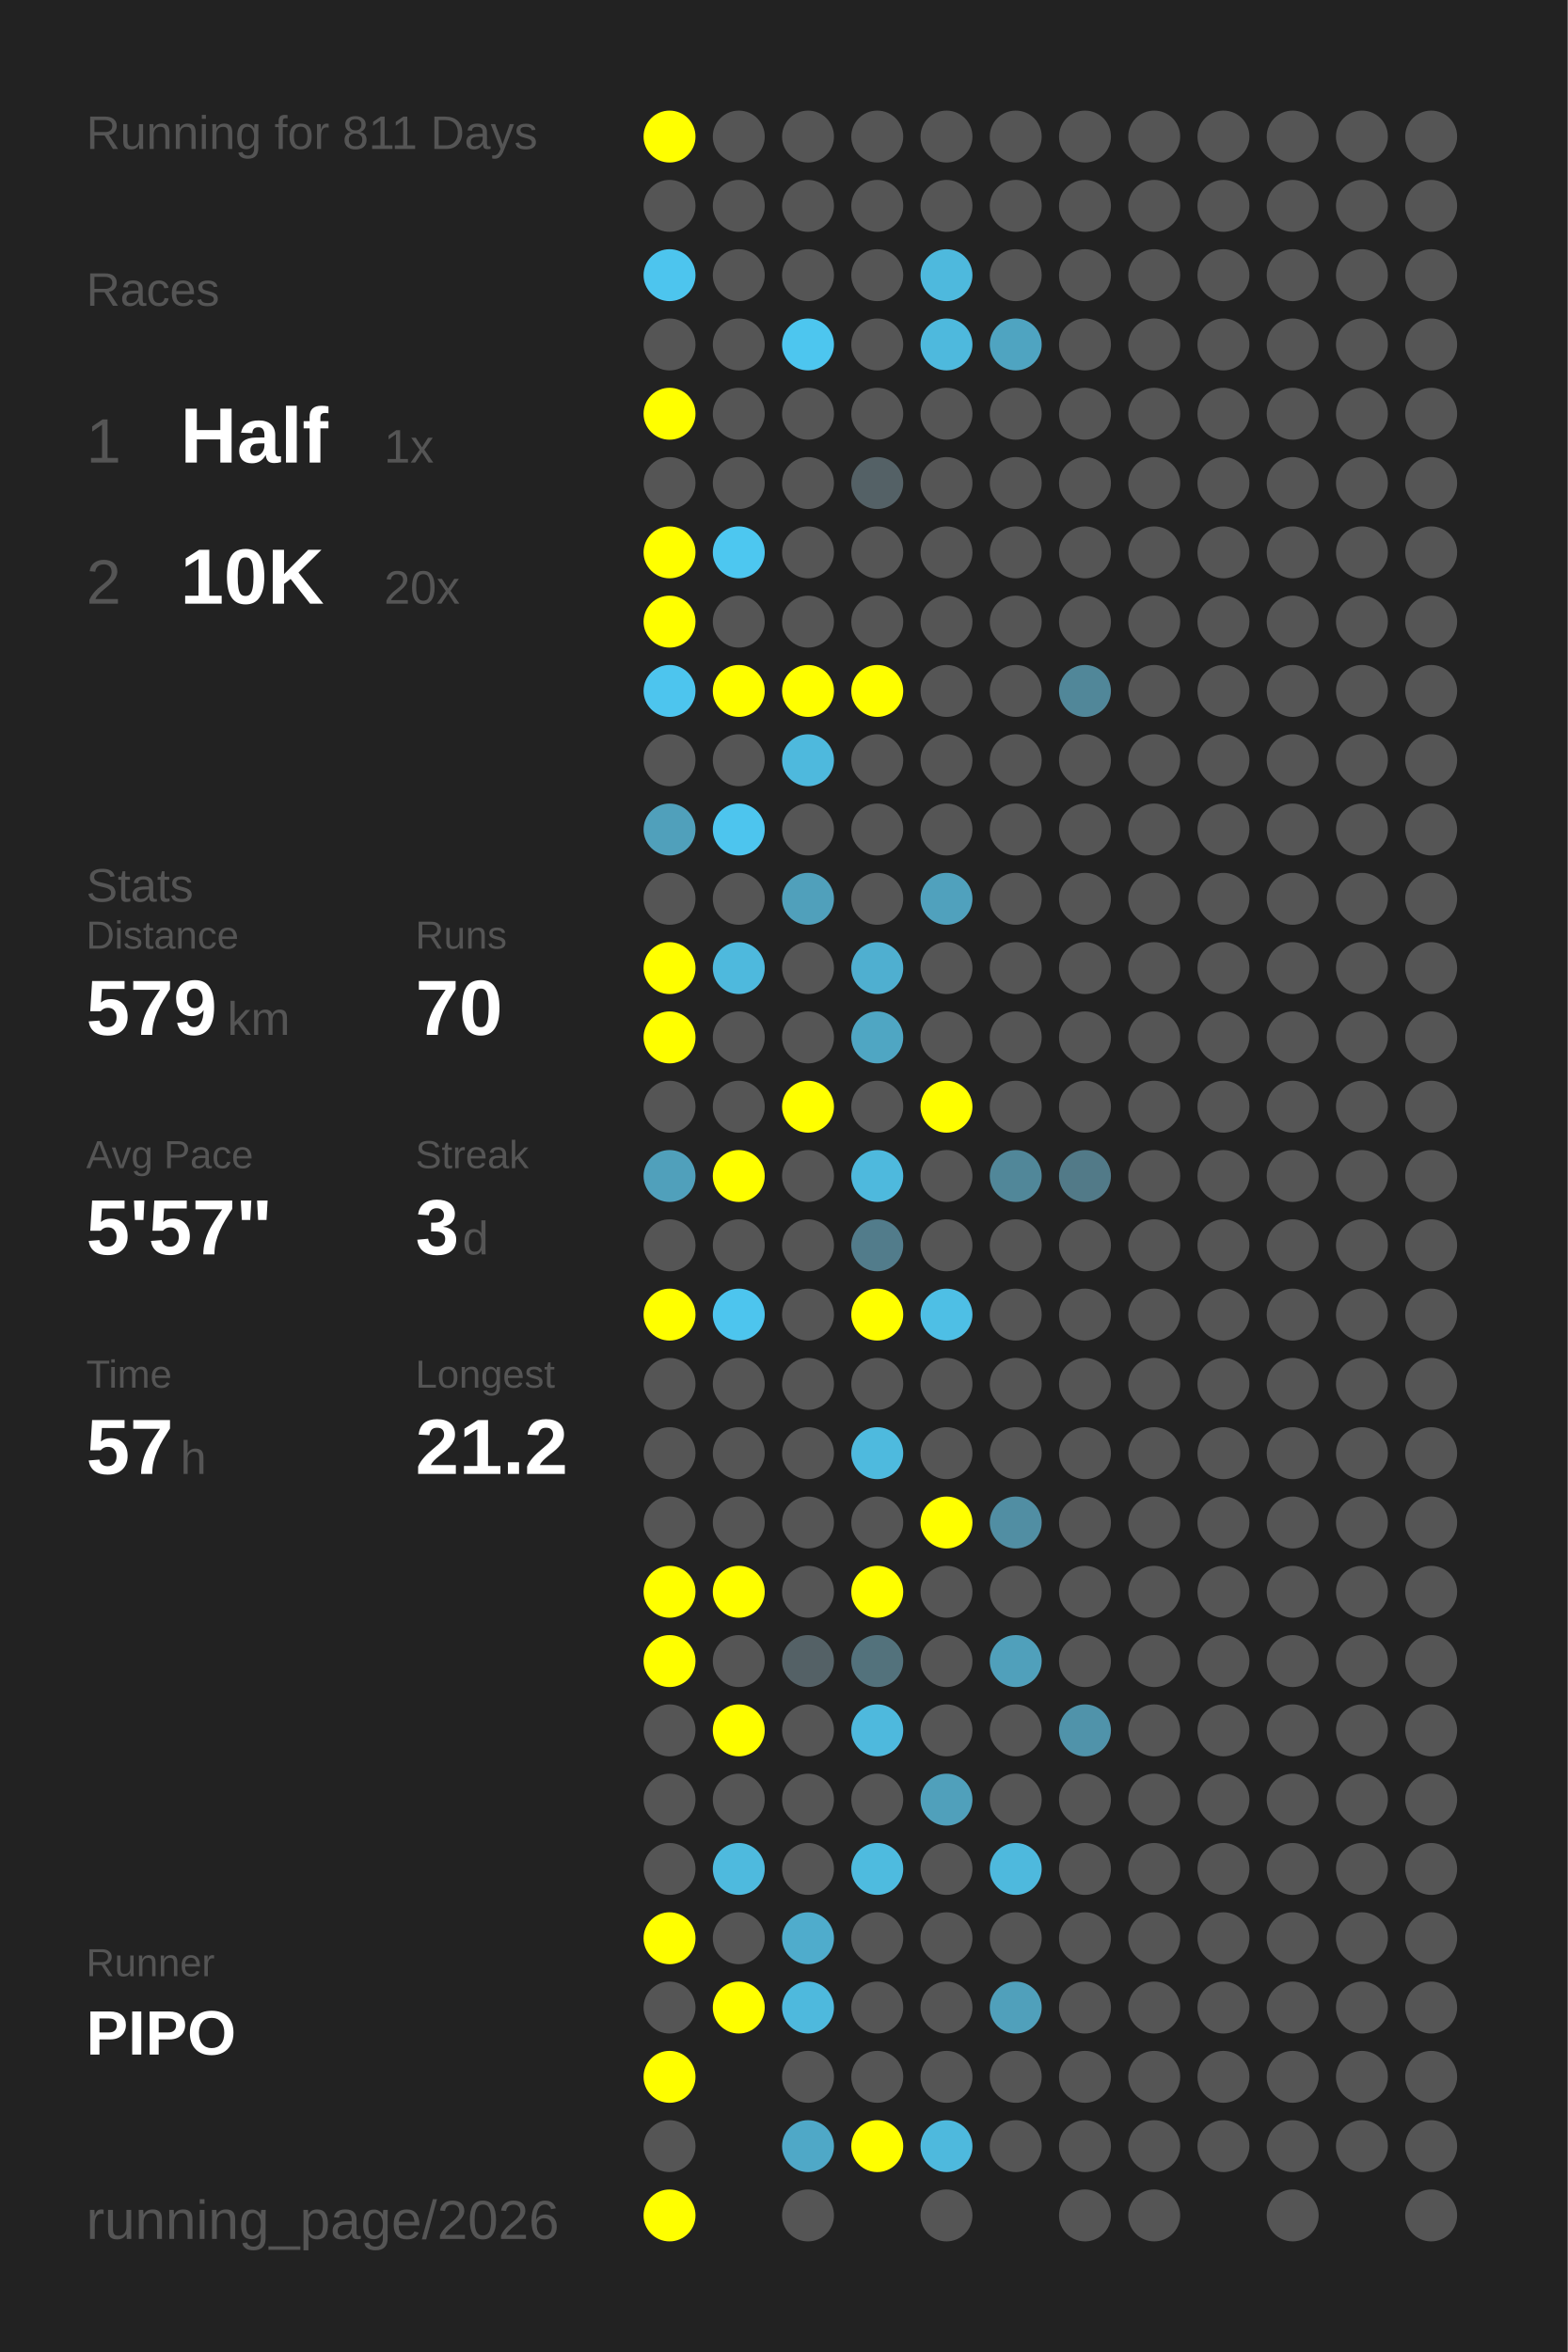
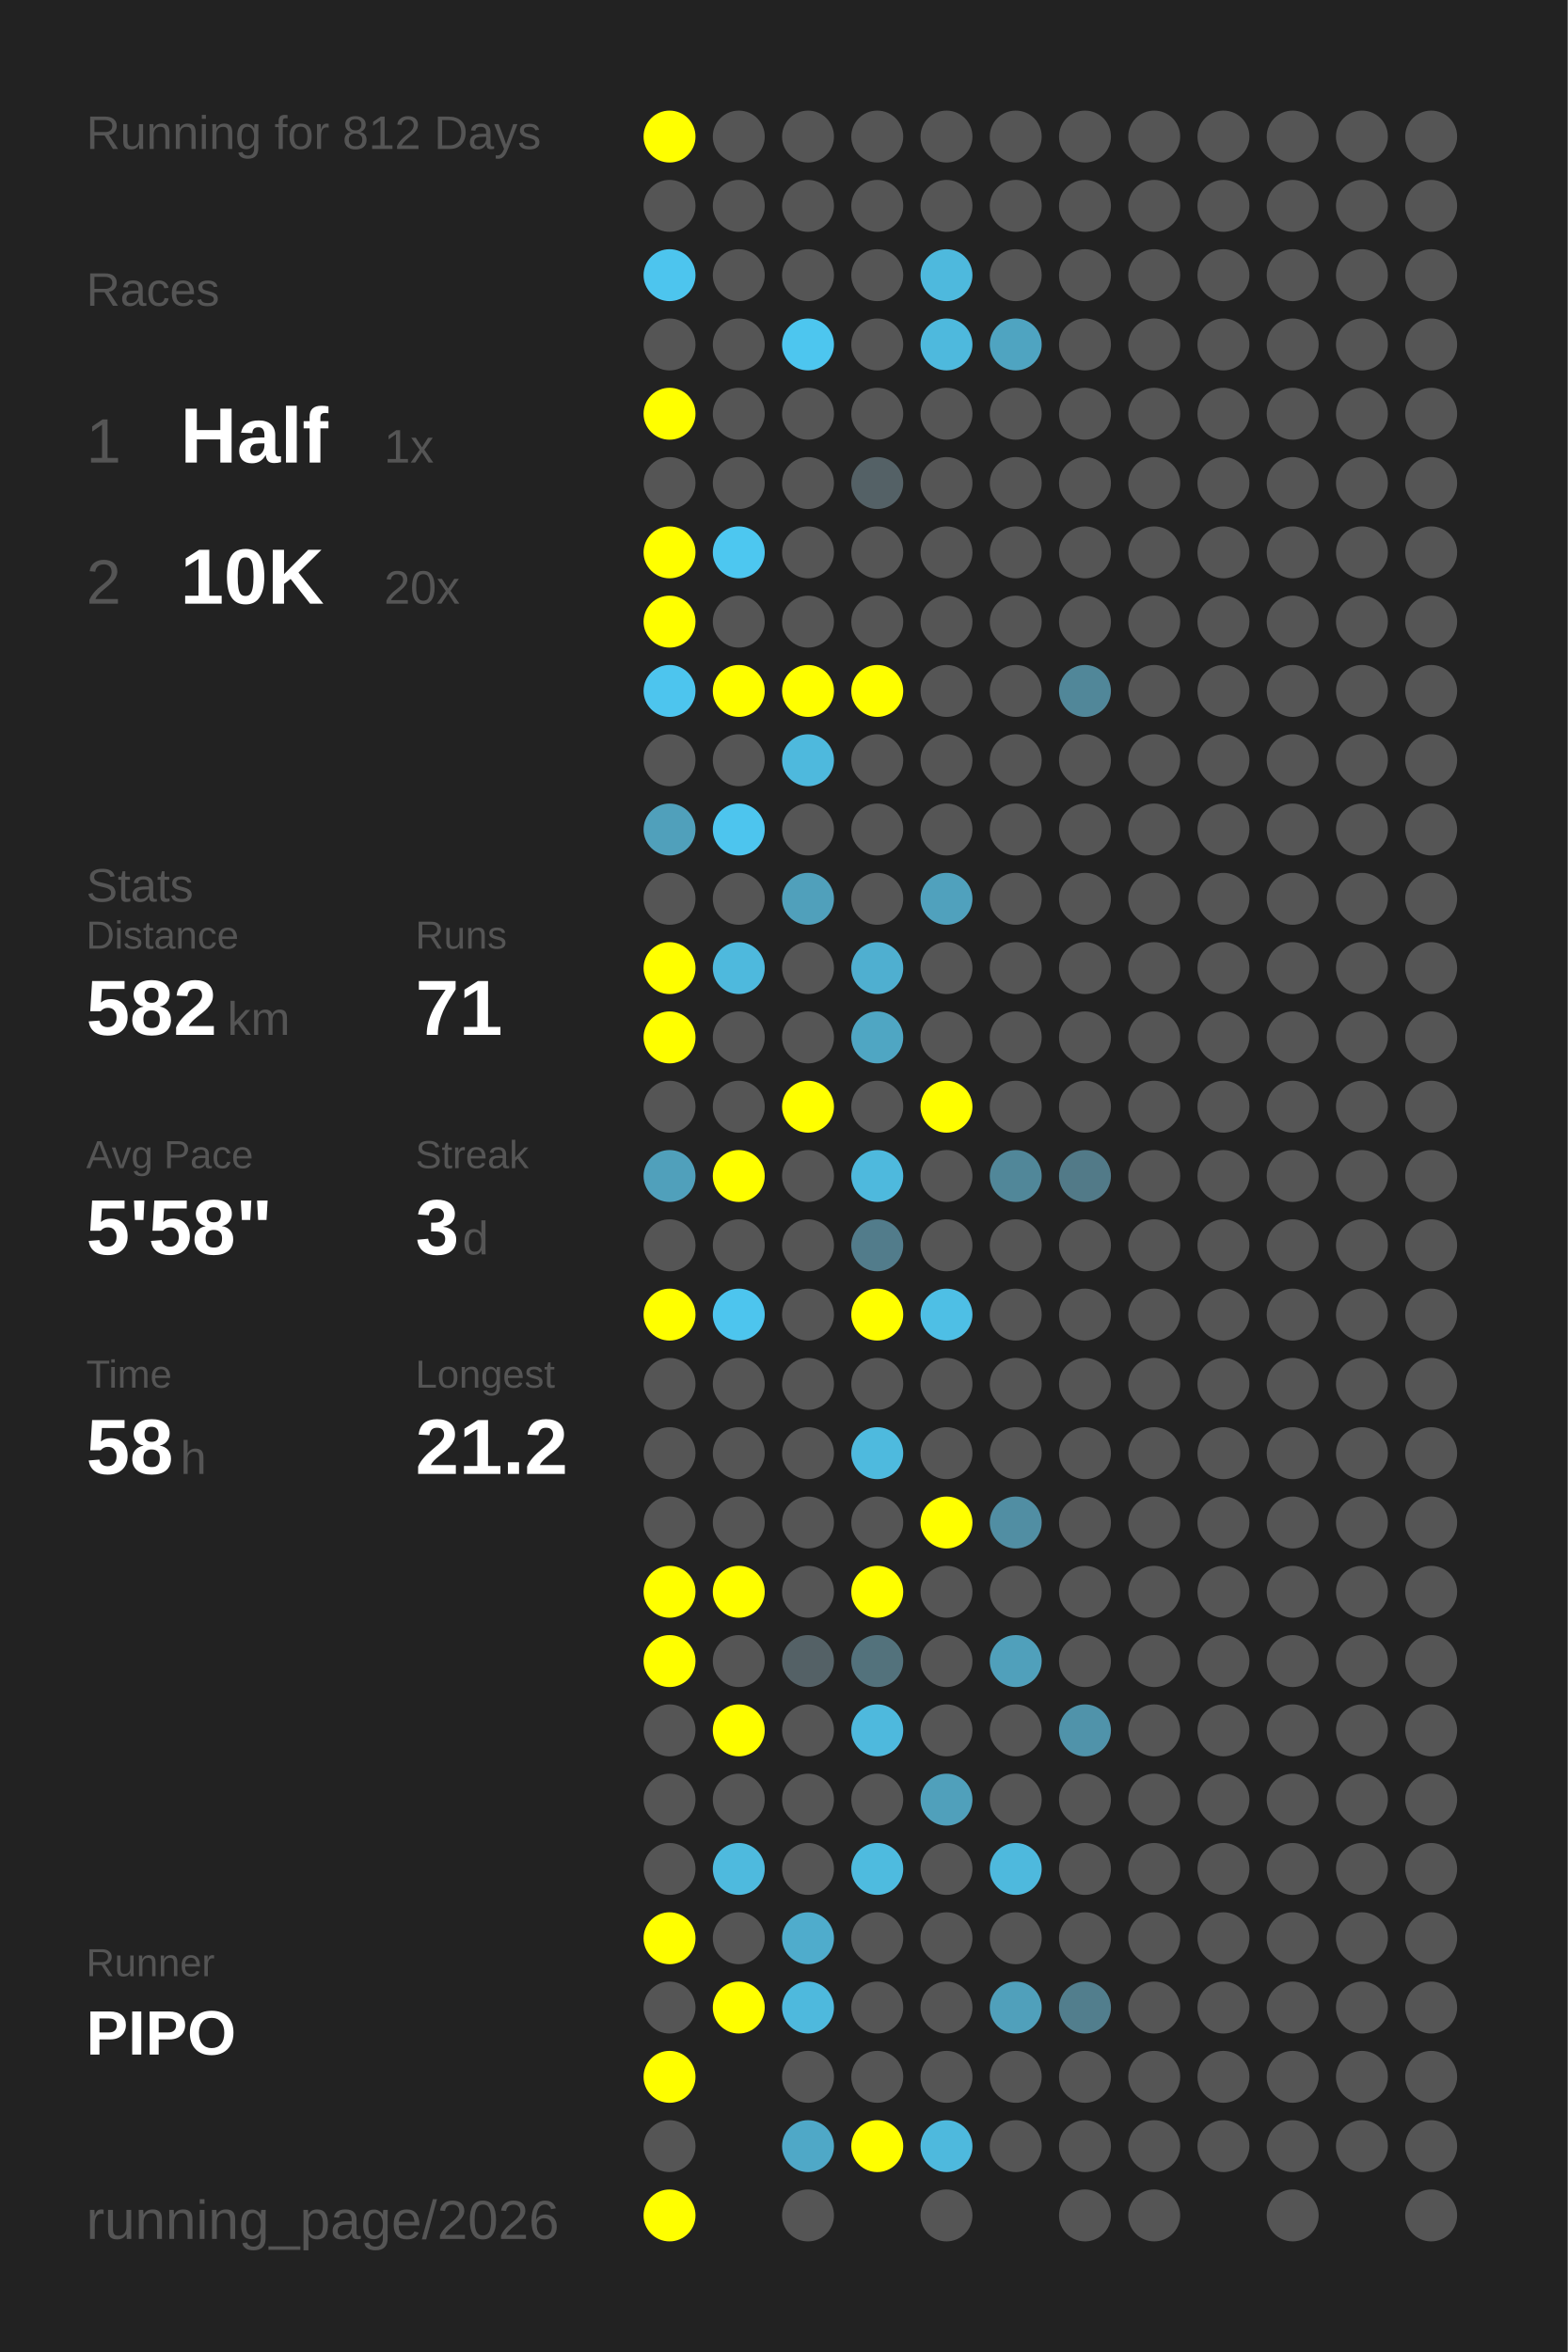
<svg xmlns="http://www.w3.org/2000/svg" baseProfile="full" height="300mm" version="1.1" viewBox="0,0,200,300" width="200mm">
  <defs />
  <rect fill="#222222" height="300" width="200" x="0" y="0" />
-   <text fill="#555555" style="font-size:6px; font-family:Arial;" x="11" y="19">Running for 811 Days</text>
+   <text fill="#555555" style="font-size:6px; font-family:Arial;" x="11" y="19">Running for 812 Days</text>
  <text fill="#555555" style="font-size:6px; font-family:Arial;" x="11" y="39">Races</text>
  <text fill="#555555" style="font-size:8px; font-family:Arial;" x="11" y="59">1</text>
  <text fill="#FFFFFF" style="font-size:10px; font-family:Arial; font-weight:bold;" x="23" y="59">Half</text>
  <text fill="#555555" style="font-size:6px; font-family:Arial;" x="49" y="59">1x</text>
  <text fill="#555555" style="font-size:8px; font-family:Arial;" x="11" y="77">2</text>
  <text fill="#FFFFFF" style="font-size:10px; font-family:Arial; font-weight:bold;" x="23" y="77">10K</text>
  <text fill="#555555" style="font-size:6px; font-family:Arial;" x="49" y="77">20x</text>
  <text fill="#555555" style="font-size:6px; font-family:Arial;" x="11" y="115">Stats</text>
  <text fill="#555555" style="font-size:5px; font-family:Arial;" x="11" y="121">Distance</text>
-   <text fill="#FFFFFF" style="font-size:10px; font-family:Arial; font-weight:bold;" x="11" y="132">579</text>
+   <text fill="#FFFFFF" style="font-size:10px; font-family:Arial; font-weight:bold;" x="11" y="132">582</text>
  <text fill="#555555" style="font-size:6px; font-family:Arial;" x="29" y="132">km</text>
  <text fill="#555555" style="font-size:5px; font-family:Arial;" x="53" y="121">Runs</text>
-   <text fill="#FFFFFF" style="font-size:10px; font-family:Arial; font-weight:bold;" x="53" y="132">70</text>
+   <text fill="#FFFFFF" style="font-size:10px; font-family:Arial; font-weight:bold;" x="53" y="132">71</text>
  <text fill="#555555" style="font-size:5px; font-family:Arial;" x="11" y="149">Avg Pace</text>
-   <text fill="#FFFFFF" style="font-size:10px; font-family:Arial; font-weight:bold;" x="11" y="160">5'57"</text>
+   <text fill="#FFFFFF" style="font-size:10px; font-family:Arial; font-weight:bold;" x="11" y="160">5'58"</text>
  <text fill="#555555" style="font-size:5px; font-family:Arial;" x="53" y="149">Streak</text>
  <text fill="#FFFFFF" style="font-size:10px; font-family:Arial; font-weight:bold;" x="53" y="160">3</text>
  <text fill="#555555" style="font-size:6px; font-family:Arial;" x="59" y="160">d</text>
  <text fill="#555555" style="font-size:5px; font-family:Arial;" x="11" y="177">Time</text>
-   <text fill="#FFFFFF" style="font-size:10px; font-family:Arial; font-weight:bold;" x="11" y="188">57</text>
+   <text fill="#FFFFFF" style="font-size:10px; font-family:Arial; font-weight:bold;" x="11" y="188">58</text>
  <text fill="#555555" style="font-size:6px; font-family:Arial;" x="23" y="188">h</text>
  <text fill="#555555" style="font-size:5px; font-family:Arial;" x="53" y="177">Longest</text>
  <text fill="#FFFFFF" style="font-size:10px; font-family:Arial; font-weight:bold;" x="53" y="188">21.2</text>
  <text fill="#555555" style="font-size:5px; font-family:Arial;" x="11" y="252.065">Runner</text>
  <text fill="#FFFFFF" style="font-size:8px; font-family:Arial; font-weight:bold;" x="11" y="262.065">PIPO</text>
  <text fill="#555555" style="font-size:7px; font-family:Arial;" x="11" y="285.581">running_page/2026</text>
  <circle cx="85.417" cy="17.419" fill="#FFFF00" r="3.312" />
  <circle cx="85.417" cy="26.258" fill="#555555" r="3.312" />
  <circle cx="85.417" cy="35.097" fill="#4dc5ee" r="3.312" />
  <circle cx="85.417" cy="43.935" fill="#555555" r="3.312" />
  <circle cx="85.417" cy="52.774" fill="#FFFF00" r="3.312" />
  <circle cx="85.417" cy="61.613" fill="#555555" r="3.312" />
  <circle cx="85.417" cy="70.452" fill="#FFFF00" r="3.312" />
  <circle cx="85.417" cy="79.29" fill="#FFFF00" r="3.312" />
  <circle cx="85.417" cy="88.129" fill="#4dc5ee" r="3.312" />
  <circle cx="85.417" cy="96.968" fill="#555555" r="3.312" />
  <circle cx="85.417" cy="105.806" fill="#50a0bb" r="3.312" />
  <circle cx="85.417" cy="114.645" fill="#555555" r="3.312" />
  <circle cx="85.417" cy="123.484" fill="#FFFF00" r="3.312" />
  <circle cx="85.417" cy="132.323" fill="#FFFF00" r="3.312" />
  <circle cx="85.417" cy="141.161" fill="#555555" r="3.312" />
  <circle cx="85.417" cy="150" fill="#50a0bb" r="3.312" />
  <circle cx="85.417" cy="158.839" fill="#555555" r="3.312" />
  <circle cx="85.417" cy="167.677" fill="#FFFF00" r="3.312" />
  <circle cx="85.417" cy="176.516" fill="#555555" r="3.312" />
  <circle cx="85.417" cy="185.355" fill="#555555" r="3.312" />
  <circle cx="85.417" cy="194.194" fill="#555555" r="3.312" />
  <circle cx="85.417" cy="203.032" fill="#FFFF00" r="3.312" />
  <circle cx="85.417" cy="211.871" fill="#FFFF00" r="3.312" />
  <circle cx="85.417" cy="220.71" fill="#555555" r="3.312" />
  <circle cx="85.417" cy="229.548" fill="#555555" r="3.312" />
  <circle cx="85.417" cy="238.387" fill="#555555" r="3.312" />
  <circle cx="85.417" cy="247.226" fill="#FFFF00" r="3.312" />
  <circle cx="85.417" cy="256.065" fill="#555555" r="3.312" />
  <circle cx="85.417" cy="264.903" fill="#FFFF00" r="3.312" />
  <circle cx="85.417" cy="273.742" fill="#555555" r="3.312" />
  <circle cx="85.417" cy="282.581" fill="#FFFF00" r="3.312" />
  <circle cx="94.25" cy="17.419" fill="#555555" r="3.312" />
  <circle cx="94.25" cy="26.258" fill="#555555" r="3.312" />
  <circle cx="94.25" cy="35.097" fill="#555555" r="3.312" />
  <circle cx="94.25" cy="43.935" fill="#555555" r="3.312" />
  <circle cx="94.25" cy="52.774" fill="#555555" r="3.312" />
  <circle cx="94.25" cy="61.613" fill="#555555" r="3.312" />
  <circle cx="94.25" cy="70.452" fill="#4dc7f0" r="3.312" />
  <circle cx="94.25" cy="79.29" fill="#555555" r="3.312" />
  <circle cx="94.25" cy="88.129" fill="#FFFF00" r="3.312" />
  <circle cx="94.25" cy="96.968" fill="#555555" r="3.312" />
  <circle cx="94.25" cy="105.806" fill="#4dc5ee" r="3.312" />
  <circle cx="94.25" cy="114.645" fill="#555555" r="3.312" />
  <circle cx="94.25" cy="123.484" fill="#4eb9dd" r="3.312" />
  <circle cx="94.25" cy="132.323" fill="#555555" r="3.312" />
  <circle cx="94.25" cy="141.161" fill="#555555" r="3.312" />
  <circle cx="94.25" cy="150" fill="#FFFF00" r="3.312" />
  <circle cx="94.25" cy="158.839" fill="#555555" r="3.312" />
  <circle cx="94.25" cy="167.677" fill="#4dc5ee" r="3.312" />
  <circle cx="94.25" cy="176.516" fill="#555555" r="3.312" />
  <circle cx="94.25" cy="185.355" fill="#555555" r="3.312" />
  <circle cx="94.25" cy="194.194" fill="#555555" r="3.312" />
  <circle cx="94.25" cy="203.032" fill="#FFFF00" r="3.312" />
  <circle cx="94.25" cy="211.871" fill="#555555" r="3.312" />
  <circle cx="94.25" cy="220.71" fill="#FFFF00" r="3.312" />
  <circle cx="94.25" cy="229.548" fill="#555555" r="3.312" />
  <circle cx="94.25" cy="238.387" fill="#4ebade" r="3.312" />
  <circle cx="94.25" cy="247.226" fill="#555555" r="3.312" />
  <circle cx="94.25" cy="256.065" fill="#FFFF00" r="3.312" />
  <circle cx="103.083" cy="17.419" fill="#555555" r="3.312" />
  <circle cx="103.083" cy="26.258" fill="#555555" r="3.312" />
  <circle cx="103.083" cy="35.097" fill="#555555" r="3.312" />
  <circle cx="103.083" cy="43.935" fill="#4dc6ef" r="3.312" />
  <circle cx="103.083" cy="52.774" fill="#555555" r="3.312" />
  <circle cx="103.083" cy="61.613" fill="#555555" r="3.312" />
  <circle cx="103.083" cy="70.452" fill="#555555" r="3.312" />
  <circle cx="103.083" cy="79.29" fill="#555555" r="3.312" />
  <circle cx="103.083" cy="88.129" fill="#FFFF00" r="3.312" />
  <circle cx="103.083" cy="96.968" fill="#4eb9dd" r="3.312" />
  <circle cx="103.083" cy="105.806" fill="#555555" r="3.312" />
  <circle cx="103.083" cy="114.645" fill="#50a0bb" r="3.312" />
  <circle cx="103.083" cy="123.484" fill="#555555" r="3.312" />
  <circle cx="103.083" cy="132.323" fill="#555555" r="3.312" />
  <circle cx="103.083" cy="141.161" fill="#FFFF00" r="3.312" />
  <circle cx="103.083" cy="150" fill="#555555" r="3.312" />
  <circle cx="103.083" cy="158.839" fill="#555555" r="3.312" />
  <circle cx="103.083" cy="167.677" fill="#555555" r="3.312" />
  <circle cx="103.083" cy="176.516" fill="#555555" r="3.312" />
  <circle cx="103.083" cy="185.355" fill="#555555" r="3.312" />
  <circle cx="103.083" cy="194.194" fill="#555555" r="3.312" />
  <circle cx="103.083" cy="203.032" fill="#555555" r="3.312" />
  <circle cx="103.083" cy="211.871" fill="#546166" r="3.312" />
  <circle cx="103.083" cy="220.71" fill="#555555" r="3.312" />
  <circle cx="103.083" cy="229.548" fill="#555555" r="3.312" />
  <circle cx="103.083" cy="238.387" fill="#555555" r="3.312" />
  <circle cx="103.083" cy="247.226" fill="#4faccc" r="3.312" />
  <circle cx="103.083" cy="256.065" fill="#4eb9dd" r="3.312" />
  <circle cx="103.083" cy="264.903" fill="#555555" r="3.312" />
  <circle cx="103.083" cy="273.742" fill="#4fa8c7" r="3.312" />
  <circle cx="103.083" cy="282.581" fill="#555555" r="3.312" />
  <circle cx="111.917" cy="17.419" fill="#555555" r="3.312" />
  <circle cx="111.917" cy="26.258" fill="#555555" r="3.312" />
  <circle cx="111.917" cy="35.097" fill="#555555" r="3.312" />
  <circle cx="111.917" cy="43.935" fill="#555555" r="3.312" />
  <circle cx="111.917" cy="52.774" fill="#555555" r="3.312" />
  <circle cx="111.917" cy="61.613" fill="#546166" r="3.312" />
  <circle cx="111.917" cy="70.452" fill="#555555" r="3.312" />
  <circle cx="111.917" cy="79.29" fill="#555555" r="3.312" />
  <circle cx="111.917" cy="88.129" fill="#FFFF00" r="3.312" />
  <circle cx="111.917" cy="96.968" fill="#555555" r="3.312" />
  <circle cx="111.917" cy="105.806" fill="#555555" r="3.312" />
  <circle cx="111.917" cy="114.645" fill="#555555" r="3.312" />
  <circle cx="111.917" cy="123.484" fill="#4fafd0" r="3.312" />
  <circle cx="111.917" cy="132.323" fill="#4fa6c3" r="3.312" />
  <circle cx="111.917" cy="141.161" fill="#555555" r="3.312" />
  <circle cx="111.917" cy="150" fill="#4eb9dd" r="3.312" />
  <circle cx="111.917" cy="158.839" fill="#527c8b" r="3.312" />
  <circle cx="111.917" cy="167.677" fill="#FFFF00" r="3.312" />
  <circle cx="111.917" cy="176.516" fill="#555555" r="3.312" />
  <circle cx="111.917" cy="185.355" fill="#4ebade" r="3.312" />
  <circle cx="111.917" cy="194.194" fill="#555555" r="3.312" />
  <circle cx="111.917" cy="203.032" fill="#FFFF00" r="3.312" />
  <circle cx="111.917" cy="211.871" fill="#53727c" r="3.312" />
  <circle cx="111.917" cy="220.71" fill="#4eb9dd" r="3.312" />
  <circle cx="111.917" cy="229.548" fill="#555555" r="3.312" />
  <circle cx="111.917" cy="238.387" fill="#4ebbdf" r="3.312" />
  <circle cx="111.917" cy="247.226" fill="#555555" r="3.312" />
  <circle cx="111.917" cy="256.065" fill="#555555" r="3.312" />
  <circle cx="111.917" cy="264.903" fill="#555555" r="3.312" />
  <circle cx="111.917" cy="273.742" fill="#FFFF00" r="3.312" />
  <circle cx="120.75" cy="17.419" fill="#555555" r="3.312" />
  <circle cx="120.75" cy="26.258" fill="#555555" r="3.312" />
  <circle cx="120.75" cy="35.097" fill="#4eb9dd" r="3.312" />
  <circle cx="120.75" cy="43.935" fill="#4eb9dd" r="3.312" />
  <circle cx="120.75" cy="52.774" fill="#555555" r="3.312" />
  <circle cx="120.75" cy="61.613" fill="#555555" r="3.312" />
  <circle cx="120.75" cy="70.452" fill="#555555" r="3.312" />
  <circle cx="120.75" cy="79.29" fill="#555555" r="3.312" />
  <circle cx="120.75" cy="88.129" fill="#555555" r="3.312" />
  <circle cx="120.75" cy="96.968" fill="#555555" r="3.312" />
  <circle cx="120.75" cy="105.806" fill="#555555" r="3.312" />
  <circle cx="120.75" cy="114.645" fill="#50a1bd" r="3.312" />
  <circle cx="120.75" cy="123.484" fill="#555555" r="3.312" />
  <circle cx="120.75" cy="132.323" fill="#555555" r="3.312" />
  <circle cx="120.75" cy="141.161" fill="#FFFF00" r="3.312" />
  <circle cx="120.75" cy="150" fill="#555555" r="3.312" />
  <circle cx="120.75" cy="158.839" fill="#555555" r="3.312" />
  <circle cx="120.75" cy="167.677" fill="#4ebfe5" r="3.312" />
  <circle cx="120.75" cy="176.516" fill="#555555" r="3.312" />
  <circle cx="120.75" cy="185.355" fill="#555555" r="3.312" />
  <circle cx="120.75" cy="194.194" fill="#FFFF00" r="3.312" />
  <circle cx="120.75" cy="203.032" fill="#555555" r="3.312" />
  <circle cx="120.75" cy="211.871" fill="#555555" r="3.312" />
  <circle cx="120.75" cy="220.71" fill="#555555" r="3.312" />
  <circle cx="120.75" cy="229.548" fill="#50a0bb" r="3.312" />
  <circle cx="120.75" cy="238.387" fill="#555555" r="3.312" />
  <circle cx="120.75" cy="247.226" fill="#555555" r="3.312" />
  <circle cx="120.75" cy="256.065" fill="#555555" r="3.312" />
  <circle cx="120.75" cy="264.903" fill="#555555" r="3.312" />
  <circle cx="120.75" cy="273.742" fill="#4eb9dd" r="3.312" />
  <circle cx="120.75" cy="282.581" fill="#555555" r="3.312" />
  <circle cx="129.583" cy="17.419" fill="#555555" r="3.312" />
  <circle cx="129.583" cy="26.258" fill="#555555" r="3.312" />
  <circle cx="129.583" cy="35.097" fill="#555555" r="3.312" />
  <circle cx="129.583" cy="43.935" fill="#4fa4c1" r="3.312" />
  <circle cx="129.583" cy="52.774" fill="#555555" r="3.312" />
  <circle cx="129.583" cy="61.613" fill="#555555" r="3.312" />
  <circle cx="129.583" cy="70.452" fill="#555555" r="3.312" />
  <circle cx="129.583" cy="79.29" fill="#555555" r="3.312" />
  <circle cx="129.583" cy="88.129" fill="#555555" r="3.312" />
  <circle cx="129.583" cy="96.968" fill="#555555" r="3.312" />
  <circle cx="129.583" cy="105.806" fill="#555555" r="3.312" />
  <circle cx="129.583" cy="114.645" fill="#555555" r="3.312" />
  <circle cx="129.583" cy="123.484" fill="#555555" r="3.312" />
  <circle cx="129.583" cy="132.323" fill="#555555" r="3.312" />
  <circle cx="129.583" cy="141.161" fill="#555555" r="3.312" />
  <circle cx="129.583" cy="150" fill="#518799" r="3.312" />
  <circle cx="129.583" cy="158.839" fill="#555555" r="3.312" />
  <circle cx="129.583" cy="167.677" fill="#555555" r="3.312" />
  <circle cx="129.583" cy="176.516" fill="#555555" r="3.312" />
  <circle cx="129.583" cy="185.355" fill="#555555" r="3.312" />
  <circle cx="129.583" cy="194.194" fill="#518ea3" r="3.312" />
  <circle cx="129.583" cy="203.032" fill="#555555" r="3.312" />
  <circle cx="129.583" cy="211.871" fill="#50a0bb" r="3.312" />
  <circle cx="129.583" cy="220.71" fill="#555555" r="3.312" />
  <circle cx="129.583" cy="229.548" fill="#555555" r="3.312" />
  <circle cx="129.583" cy="238.387" fill="#4eb9dd" r="3.312" />
  <circle cx="129.583" cy="247.226" fill="#555555" r="3.312" />
  <circle cx="129.583" cy="256.065" fill="#50a0bb" r="3.312" />
  <circle cx="129.583" cy="264.903" fill="#555555" r="3.312" />
  <circle cx="129.583" cy="273.742" fill="#555555" r="3.312" />
  <circle cx="138.417" cy="17.419" fill="#555555" r="3.312" />
  <circle cx="138.417" cy="26.258" fill="#555555" r="3.312" />
  <circle cx="138.417" cy="35.097" fill="#555555" r="3.312" />
  <circle cx="138.417" cy="43.935" fill="#555555" r="3.312" />
  <circle cx="138.417" cy="52.774" fill="#555555" r="3.312" />
  <circle cx="138.417" cy="61.613" fill="#555555" r="3.312" />
  <circle cx="138.417" cy="70.452" fill="#555555" r="3.312" />
  <circle cx="138.417" cy="79.29" fill="#555555" r="3.312" />
  <circle cx="138.417" cy="88.129" fill="#518799" r="3.312" />
  <circle cx="138.417" cy="96.968" fill="#555555" r="3.312" />
  <circle cx="138.417" cy="105.806" fill="#555555" r="3.312" />
  <circle cx="138.417" cy="114.645" fill="#555555" r="3.312" />
  <circle cx="138.417" cy="123.484" fill="#555555" r="3.312" />
  <circle cx="138.417" cy="132.323" fill="#555555" r="3.312" />
  <circle cx="138.417" cy="141.161" fill="#555555" r="3.312" />
  <circle cx="138.417" cy="150" fill="#527a88" r="3.312" />
  <circle cx="138.417" cy="158.839" fill="#555555" r="3.312" />
  <circle cx="138.417" cy="167.677" fill="#555555" r="3.312" />
  <circle cx="138.417" cy="176.516" fill="#555555" r="3.312" />
  <circle cx="138.417" cy="185.355" fill="#555555" r="3.312" />
  <circle cx="138.417" cy="194.194" fill="#555555" r="3.312" />
  <circle cx="138.417" cy="203.032" fill="#555555" r="3.312" />
  <circle cx="138.417" cy="211.871" fill="#555555" r="3.312" />
  <circle cx="138.417" cy="220.71" fill="#5093aa" r="3.312" />
  <circle cx="138.417" cy="229.548" fill="#555555" r="3.312" />
  <circle cx="138.417" cy="238.387" fill="#555555" r="3.312" />
  <circle cx="138.417" cy="247.226" fill="#555555" r="3.312" />
-   <circle cx="138.417" cy="256.065" fill="#555555" r="3.312" />
+   <circle cx="138.417" cy="256.065" fill="#527e8d" r="3.312" />
  <circle cx="138.417" cy="264.903" fill="#555555" r="3.312" />
  <circle cx="138.417" cy="273.742" fill="#555555" r="3.312" />
  <circle cx="138.417" cy="282.581" fill="#555555" r="3.312" />
  <circle cx="147.25" cy="17.419" fill="#555555" r="3.312" />
  <circle cx="147.25" cy="26.258" fill="#555555" r="3.312" />
  <circle cx="147.25" cy="35.097" fill="#555555" r="3.312" />
  <circle cx="147.25" cy="43.935" fill="#555555" r="3.312" />
  <circle cx="147.25" cy="52.774" fill="#555555" r="3.312" />
  <circle cx="147.25" cy="61.613" fill="#555555" r="3.312" />
  <circle cx="147.25" cy="70.452" fill="#555555" r="3.312" />
  <circle cx="147.25" cy="79.29" fill="#555555" r="3.312" />
  <circle cx="147.25" cy="88.129" fill="#555555" r="3.312" />
  <circle cx="147.25" cy="96.968" fill="#555555" r="3.312" />
  <circle cx="147.25" cy="105.806" fill="#555555" r="3.312" />
  <circle cx="147.25" cy="114.645" fill="#555555" r="3.312" />
  <circle cx="147.25" cy="123.484" fill="#555555" r="3.312" />
  <circle cx="147.25" cy="132.323" fill="#555555" r="3.312" />
  <circle cx="147.25" cy="141.161" fill="#555555" r="3.312" />
  <circle cx="147.25" cy="150" fill="#555555" r="3.312" />
  <circle cx="147.25" cy="158.839" fill="#555555" r="3.312" />
  <circle cx="147.25" cy="167.677" fill="#555555" r="3.312" />
  <circle cx="147.25" cy="176.516" fill="#555555" r="3.312" />
  <circle cx="147.25" cy="185.355" fill="#555555" r="3.312" />
  <circle cx="147.25" cy="194.194" fill="#555555" r="3.312" />
  <circle cx="147.25" cy="203.032" fill="#555555" r="3.312" />
  <circle cx="147.25" cy="211.871" fill="#555555" r="3.312" />
  <circle cx="147.25" cy="220.71" fill="#555555" r="3.312" />
  <circle cx="147.25" cy="229.548" fill="#555555" r="3.312" />
  <circle cx="147.25" cy="238.387" fill="#555555" r="3.312" />
  <circle cx="147.25" cy="247.226" fill="#555555" r="3.312" />
  <circle cx="147.25" cy="256.065" fill="#555555" r="3.312" />
  <circle cx="147.25" cy="264.903" fill="#555555" r="3.312" />
  <circle cx="147.25" cy="273.742" fill="#555555" r="3.312" />
  <circle cx="147.25" cy="282.581" fill="#555555" r="3.312" />
  <circle cx="156.083" cy="17.419" fill="#555555" r="3.312" />
  <circle cx="156.083" cy="26.258" fill="#555555" r="3.312" />
  <circle cx="156.083" cy="35.097" fill="#555555" r="3.312" />
  <circle cx="156.083" cy="43.935" fill="#555555" r="3.312" />
  <circle cx="156.083" cy="52.774" fill="#555555" r="3.312" />
  <circle cx="156.083" cy="61.613" fill="#555555" r="3.312" />
  <circle cx="156.083" cy="70.452" fill="#555555" r="3.312" />
  <circle cx="156.083" cy="79.29" fill="#555555" r="3.312" />
  <circle cx="156.083" cy="88.129" fill="#555555" r="3.312" />
  <circle cx="156.083" cy="96.968" fill="#555555" r="3.312" />
  <circle cx="156.083" cy="105.806" fill="#555555" r="3.312" />
  <circle cx="156.083" cy="114.645" fill="#555555" r="3.312" />
  <circle cx="156.083" cy="123.484" fill="#555555" r="3.312" />
  <circle cx="156.083" cy="132.323" fill="#555555" r="3.312" />
  <circle cx="156.083" cy="141.161" fill="#555555" r="3.312" />
  <circle cx="156.083" cy="150" fill="#555555" r="3.312" />
  <circle cx="156.083" cy="158.839" fill="#555555" r="3.312" />
  <circle cx="156.083" cy="167.677" fill="#555555" r="3.312" />
  <circle cx="156.083" cy="176.516" fill="#555555" r="3.312" />
  <circle cx="156.083" cy="185.355" fill="#555555" r="3.312" />
  <circle cx="156.083" cy="194.194" fill="#555555" r="3.312" />
  <circle cx="156.083" cy="203.032" fill="#555555" r="3.312" />
  <circle cx="156.083" cy="211.871" fill="#555555" r="3.312" />
  <circle cx="156.083" cy="220.71" fill="#555555" r="3.312" />
  <circle cx="156.083" cy="229.548" fill="#555555" r="3.312" />
  <circle cx="156.083" cy="238.387" fill="#555555" r="3.312" />
  <circle cx="156.083" cy="247.226" fill="#555555" r="3.312" />
  <circle cx="156.083" cy="256.065" fill="#555555" r="3.312" />
  <circle cx="156.083" cy="264.903" fill="#555555" r="3.312" />
  <circle cx="156.083" cy="273.742" fill="#555555" r="3.312" />
  <circle cx="164.917" cy="17.419" fill="#555555" r="3.312" />
  <circle cx="164.917" cy="26.258" fill="#555555" r="3.312" />
  <circle cx="164.917" cy="35.097" fill="#555555" r="3.312" />
  <circle cx="164.917" cy="43.935" fill="#555555" r="3.312" />
  <circle cx="164.917" cy="52.774" fill="#555555" r="3.312" />
  <circle cx="164.917" cy="61.613" fill="#555555" r="3.312" />
  <circle cx="164.917" cy="70.452" fill="#555555" r="3.312" />
  <circle cx="164.917" cy="79.29" fill="#555555" r="3.312" />
  <circle cx="164.917" cy="88.129" fill="#555555" r="3.312" />
  <circle cx="164.917" cy="96.968" fill="#555555" r="3.312" />
  <circle cx="164.917" cy="105.806" fill="#555555" r="3.312" />
  <circle cx="164.917" cy="114.645" fill="#555555" r="3.312" />
  <circle cx="164.917" cy="123.484" fill="#555555" r="3.312" />
  <circle cx="164.917" cy="132.323" fill="#555555" r="3.312" />
  <circle cx="164.917" cy="141.161" fill="#555555" r="3.312" />
  <circle cx="164.917" cy="150" fill="#555555" r="3.312" />
  <circle cx="164.917" cy="158.839" fill="#555555" r="3.312" />
  <circle cx="164.917" cy="167.677" fill="#555555" r="3.312" />
  <circle cx="164.917" cy="176.516" fill="#555555" r="3.312" />
  <circle cx="164.917" cy="185.355" fill="#555555" r="3.312" />
  <circle cx="164.917" cy="194.194" fill="#555555" r="3.312" />
  <circle cx="164.917" cy="203.032" fill="#555555" r="3.312" />
  <circle cx="164.917" cy="211.871" fill="#555555" r="3.312" />
  <circle cx="164.917" cy="220.71" fill="#555555" r="3.312" />
  <circle cx="164.917" cy="229.548" fill="#555555" r="3.312" />
  <circle cx="164.917" cy="238.387" fill="#555555" r="3.312" />
  <circle cx="164.917" cy="247.226" fill="#555555" r="3.312" />
  <circle cx="164.917" cy="256.065" fill="#555555" r="3.312" />
  <circle cx="164.917" cy="264.903" fill="#555555" r="3.312" />
  <circle cx="164.917" cy="273.742" fill="#555555" r="3.312" />
  <circle cx="164.917" cy="282.581" fill="#555555" r="3.312" />
  <circle cx="173.75" cy="17.419" fill="#555555" r="3.312" />
  <circle cx="173.75" cy="26.258" fill="#555555" r="3.312" />
  <circle cx="173.75" cy="35.097" fill="#555555" r="3.312" />
  <circle cx="173.75" cy="43.935" fill="#555555" r="3.312" />
  <circle cx="173.75" cy="52.774" fill="#555555" r="3.312" />
  <circle cx="173.75" cy="61.613" fill="#555555" r="3.312" />
  <circle cx="173.75" cy="70.452" fill="#555555" r="3.312" />
  <circle cx="173.75" cy="79.29" fill="#555555" r="3.312" />
  <circle cx="173.75" cy="88.129" fill="#555555" r="3.312" />
  <circle cx="173.75" cy="96.968" fill="#555555" r="3.312" />
  <circle cx="173.75" cy="105.806" fill="#555555" r="3.312" />
  <circle cx="173.75" cy="114.645" fill="#555555" r="3.312" />
  <circle cx="173.75" cy="123.484" fill="#555555" r="3.312" />
  <circle cx="173.75" cy="132.323" fill="#555555" r="3.312" />
  <circle cx="173.75" cy="141.161" fill="#555555" r="3.312" />
  <circle cx="173.75" cy="150" fill="#555555" r="3.312" />
  <circle cx="173.75" cy="158.839" fill="#555555" r="3.312" />
  <circle cx="173.75" cy="167.677" fill="#555555" r="3.312" />
  <circle cx="173.75" cy="176.516" fill="#555555" r="3.312" />
  <circle cx="173.75" cy="185.355" fill="#555555" r="3.312" />
  <circle cx="173.75" cy="194.194" fill="#555555" r="3.312" />
  <circle cx="173.75" cy="203.032" fill="#555555" r="3.312" />
  <circle cx="173.75" cy="211.871" fill="#555555" r="3.312" />
  <circle cx="173.75" cy="220.71" fill="#555555" r="3.312" />
  <circle cx="173.75" cy="229.548" fill="#555555" r="3.312" />
  <circle cx="173.75" cy="238.387" fill="#555555" r="3.312" />
  <circle cx="173.75" cy="247.226" fill="#555555" r="3.312" />
  <circle cx="173.75" cy="256.065" fill="#555555" r="3.312" />
  <circle cx="173.75" cy="264.903" fill="#555555" r="3.312" />
  <circle cx="173.75" cy="273.742" fill="#555555" r="3.312" />
  <circle cx="182.583" cy="17.419" fill="#555555" r="3.312" />
  <circle cx="182.583" cy="26.258" fill="#555555" r="3.312" />
  <circle cx="182.583" cy="35.097" fill="#555555" r="3.312" />
  <circle cx="182.583" cy="43.935" fill="#555555" r="3.312" />
  <circle cx="182.583" cy="52.774" fill="#555555" r="3.312" />
  <circle cx="182.583" cy="61.613" fill="#555555" r="3.312" />
  <circle cx="182.583" cy="70.452" fill="#555555" r="3.312" />
  <circle cx="182.583" cy="79.29" fill="#555555" r="3.312" />
  <circle cx="182.583" cy="88.129" fill="#555555" r="3.312" />
  <circle cx="182.583" cy="96.968" fill="#555555" r="3.312" />
  <circle cx="182.583" cy="105.806" fill="#555555" r="3.312" />
  <circle cx="182.583" cy="114.645" fill="#555555" r="3.312" />
  <circle cx="182.583" cy="123.484" fill="#555555" r="3.312" />
  <circle cx="182.583" cy="132.323" fill="#555555" r="3.312" />
  <circle cx="182.583" cy="141.161" fill="#555555" r="3.312" />
  <circle cx="182.583" cy="150" fill="#555555" r="3.312" />
  <circle cx="182.583" cy="158.839" fill="#555555" r="3.312" />
  <circle cx="182.583" cy="167.677" fill="#555555" r="3.312" />
  <circle cx="182.583" cy="176.516" fill="#555555" r="3.312" />
  <circle cx="182.583" cy="185.355" fill="#555555" r="3.312" />
  <circle cx="182.583" cy="194.194" fill="#555555" r="3.312" />
  <circle cx="182.583" cy="203.032" fill="#555555" r="3.312" />
  <circle cx="182.583" cy="211.871" fill="#555555" r="3.312" />
  <circle cx="182.583" cy="220.71" fill="#555555" r="3.312" />
  <circle cx="182.583" cy="229.548" fill="#555555" r="3.312" />
  <circle cx="182.583" cy="238.387" fill="#555555" r="3.312" />
  <circle cx="182.583" cy="247.226" fill="#555555" r="3.312" />
  <circle cx="182.583" cy="256.065" fill="#555555" r="3.312" />
  <circle cx="182.583" cy="264.903" fill="#555555" r="3.312" />
  <circle cx="182.583" cy="273.742" fill="#555555" r="3.312" />
  <circle cx="182.583" cy="282.581" fill="#555555" r="3.312" />
</svg>
